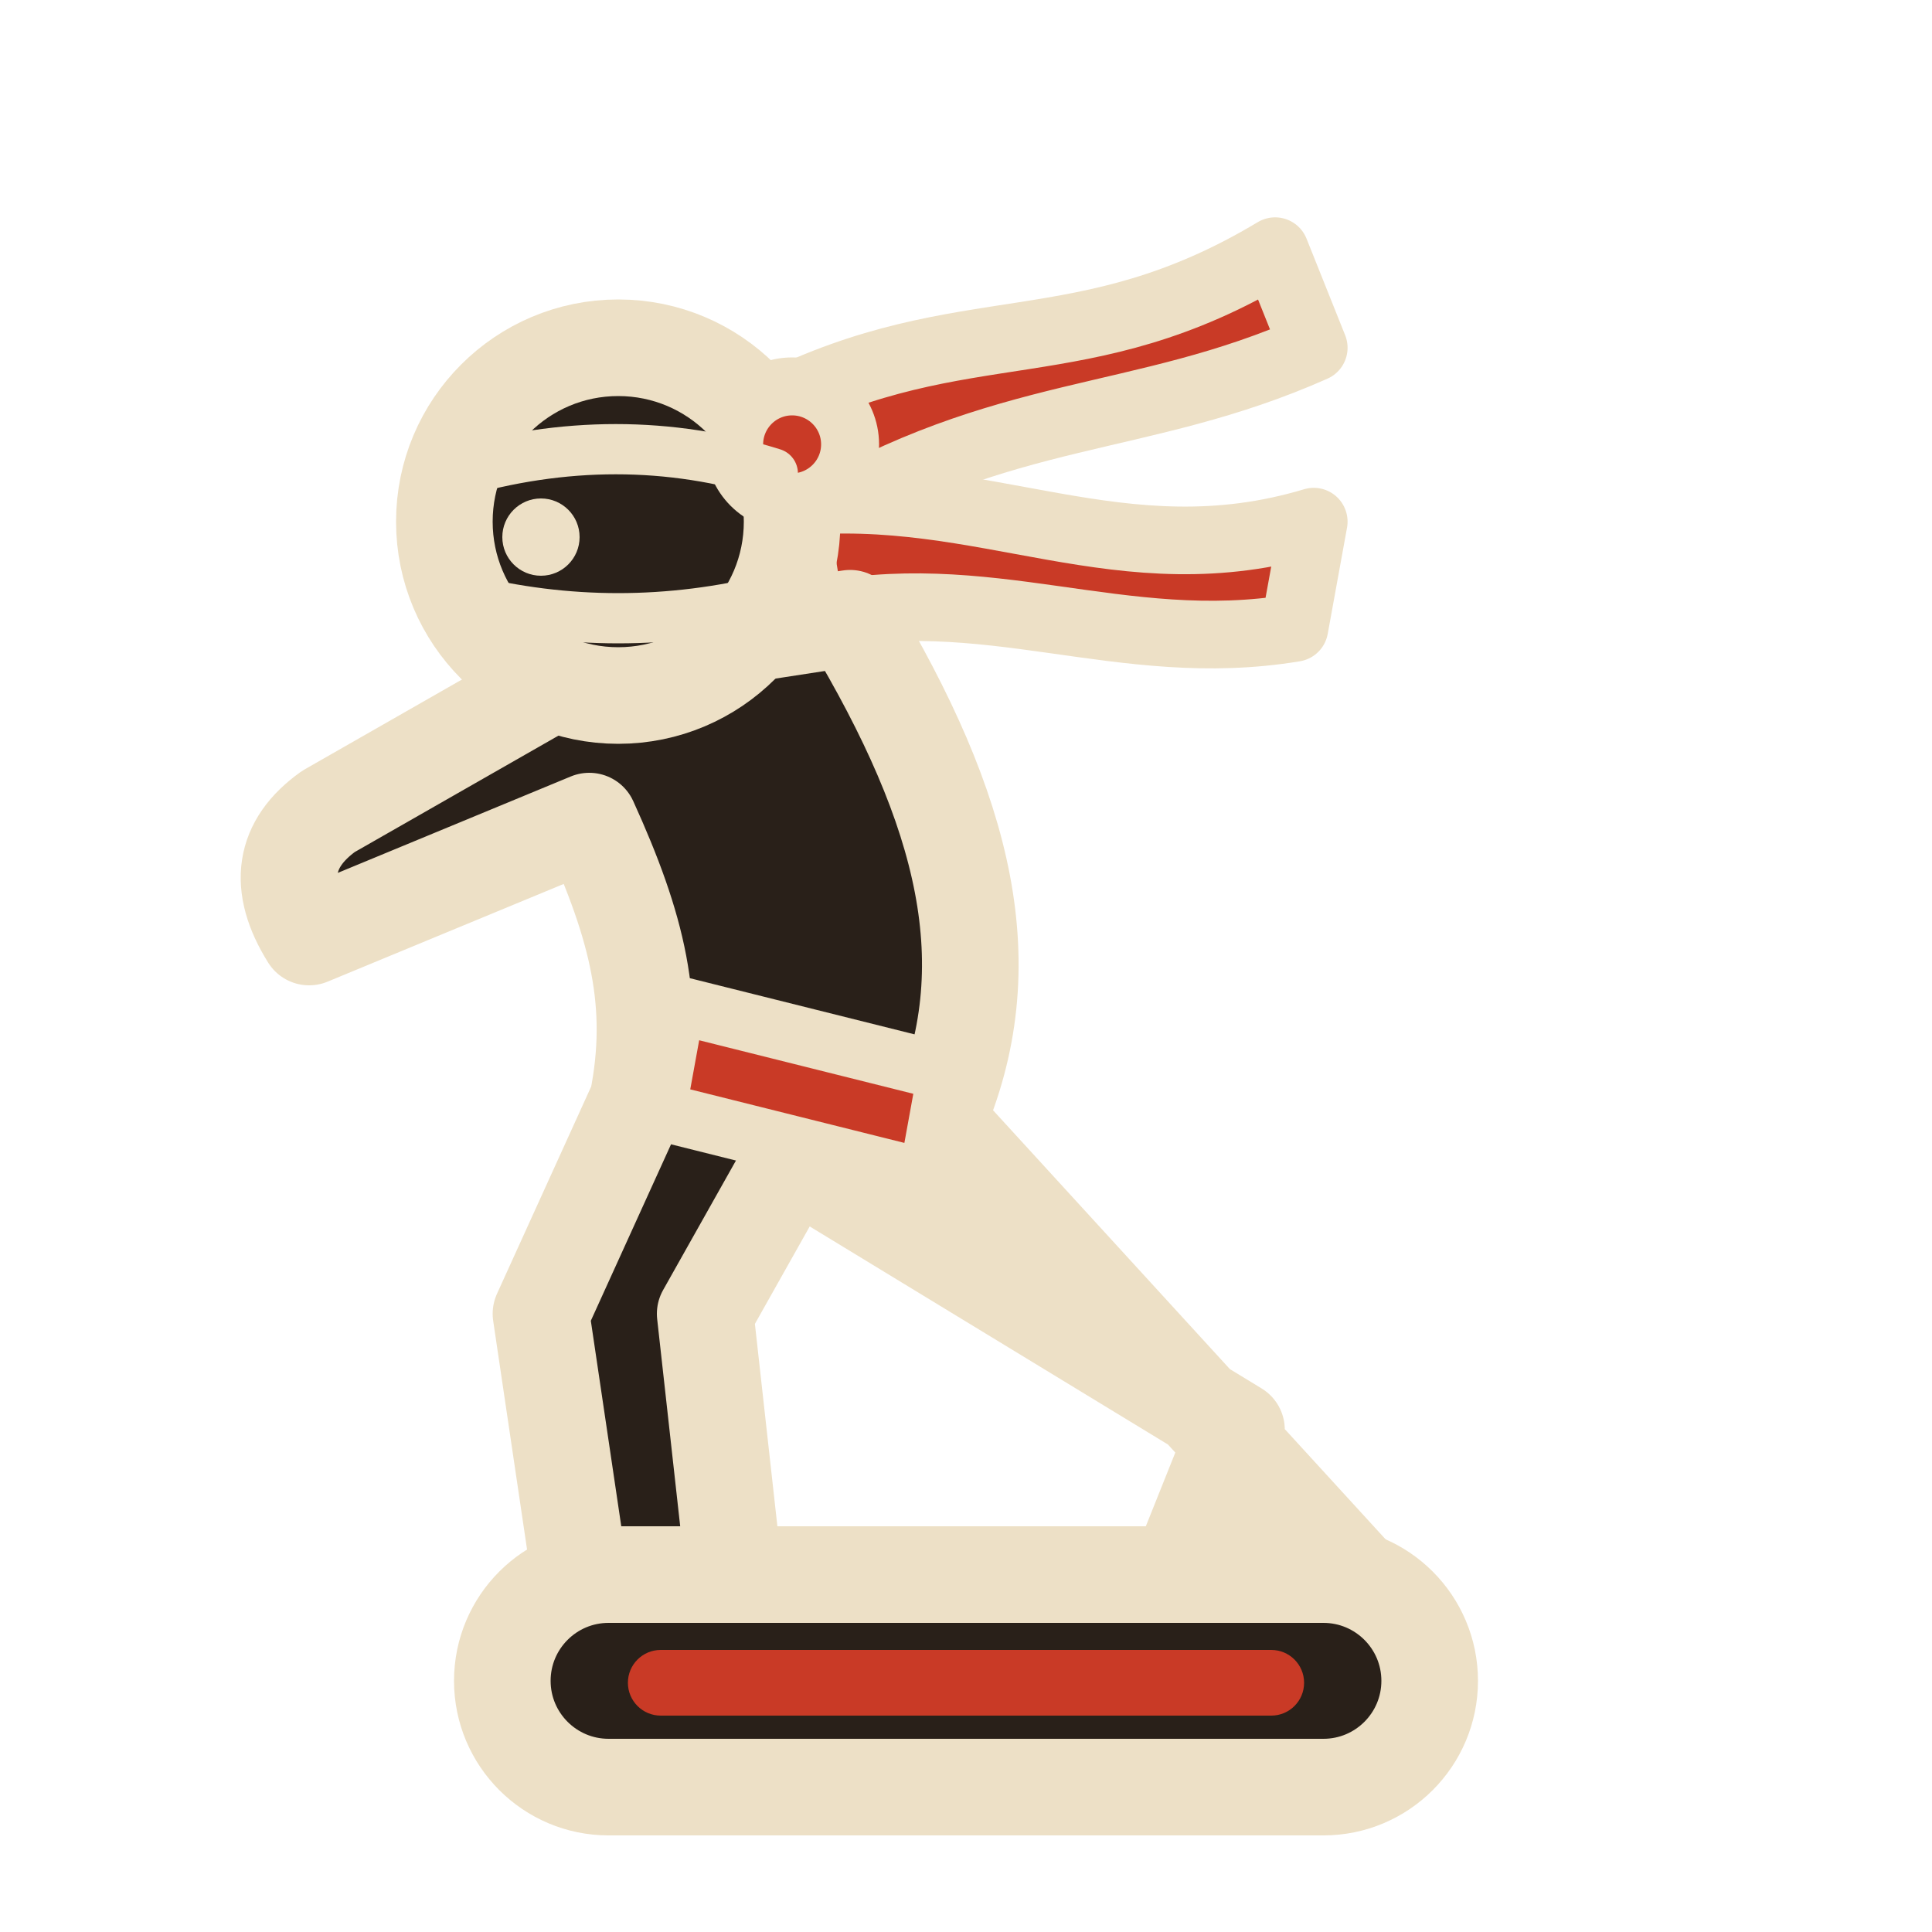
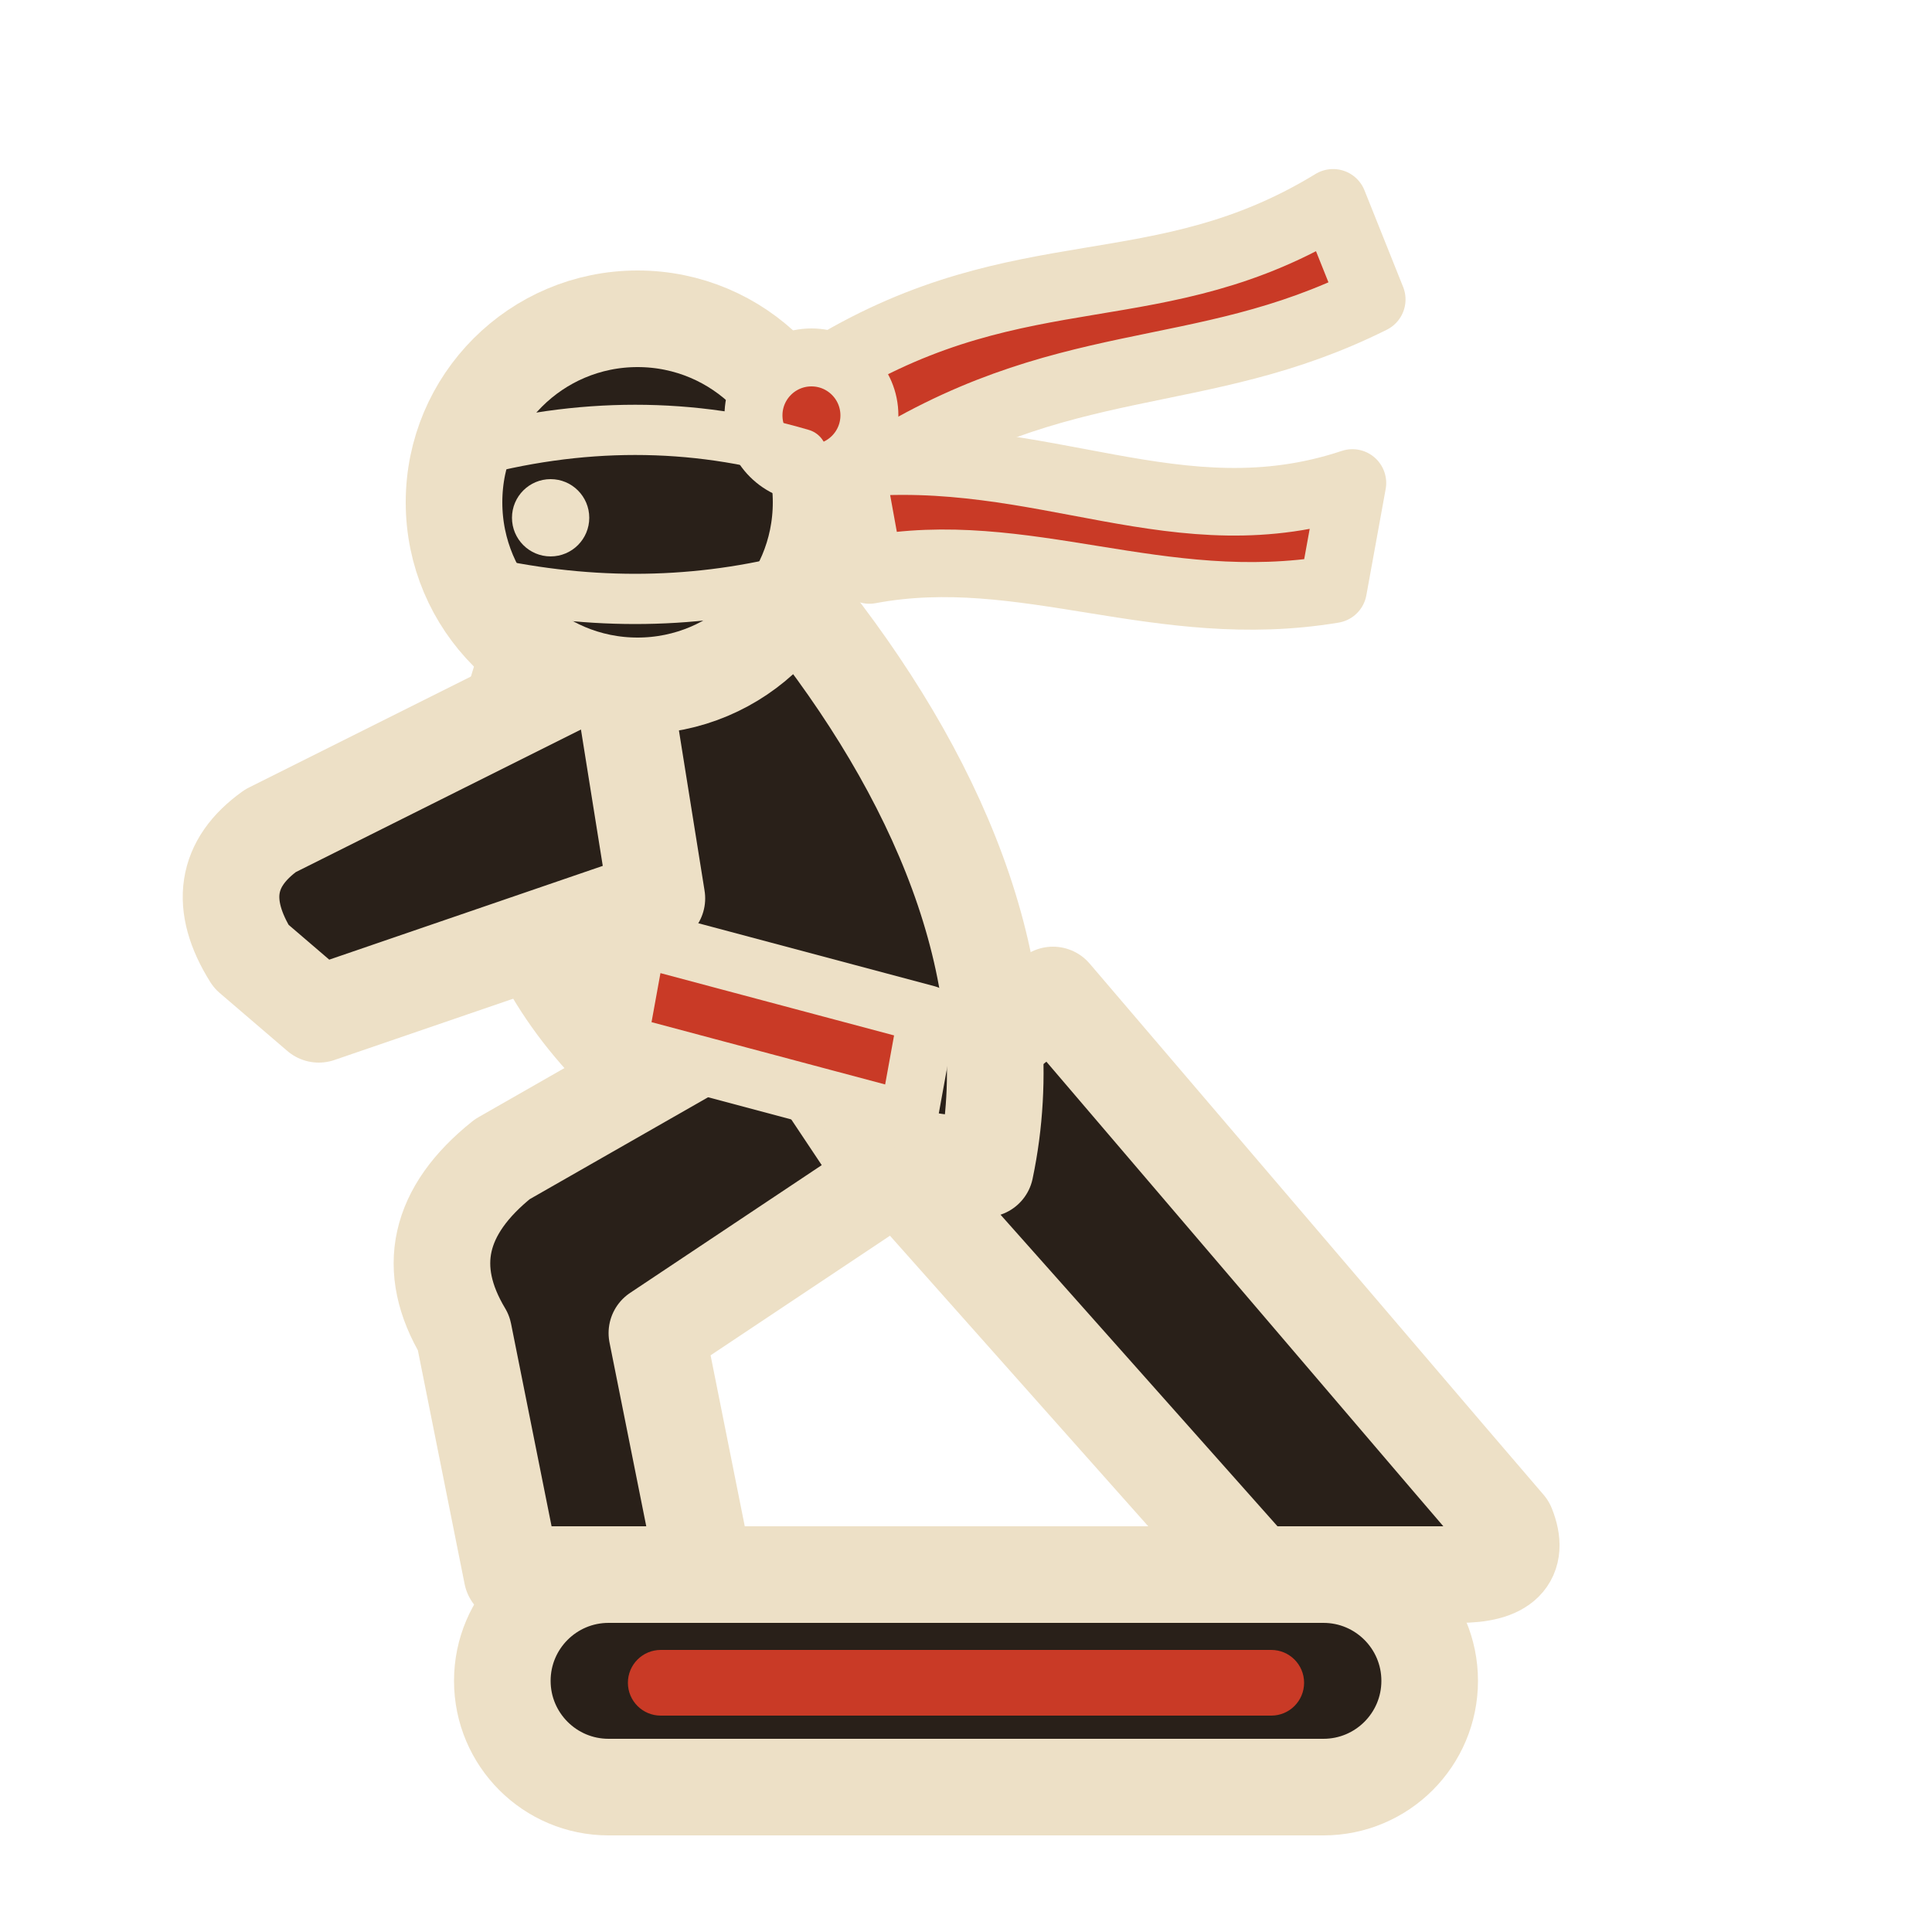
<svg xmlns="http://www.w3.org/2000/svg" viewBox="0 0 100 100">
  <g stroke-linecap="round" stroke-linejoin="round">
-     <path d="M40,21 C50,16 56,19 66,13 L68,18 C59,22 52,21 42,27 Z" fill="#c93a26" stroke="#ede0c6" stroke-width="3.5" />
-     <path d="M41,26 C51,25 58,30 68,27 L67,32.5 C58,34 51,30 42,32 Z" fill="#c93a26" stroke="#ede0c6" stroke-width="3.5" />
-     <path d="M31,34          L17,42 Q13.5,44.5 16,48.5 L30.5,42.5          C33,48 34,52 33,57          L28,68 L30,81.5 L38,81.5 L36.5,68 L41,60          L64,74 L61,81.5 L70,81.5          L48.5,58          C52,50 50,42 44,32 Z" fill="#292019" stroke="#ede0c6" stroke-width="5" />
-     <path d="M35,52 L49,55.5 L48,61 L34,57.5 Z" fill="#c93a26" stroke="#ede0c6" stroke-width="3" />
-     <circle cx="32" cy="27" r="9" fill="#292019" stroke="#ede0c6" stroke-width="5" />
-     <circle cx="41" cy="23" r="3" fill="#c93a26" stroke="#ede0c6" stroke-width="3" />
-     <path d="M23.5,24.5 Q32,22 40,24.5 M24,31 Q32,33 40,31" fill="none" stroke="#ede0c6" stroke-width="2.6" />
-     <circle cx="28" cy="27.8" r="2" fill="#ede0c6" stroke="none" />
+     <path d="M43,19 C53,13 60,16 69,10.5 L71,15.5 C62,20 55,18 45,24.5 Z" fill="#c93a26" stroke="#ede0c6" stroke-width="3.5" />
+     <path d="M44,24 C54,23 61,28 70,25 L69,30.5 C60,32 53,28 45,29.5 Z" fill="#c93a26" stroke="#ede0c6" stroke-width="3.5" />
+     <path d="M45,59 L54.5,51.5 L75,75.5 L78,79 Q79,81.5 75.5,81.5 L65,81.5 Z" fill="#292019" stroke="#ede0c6" stroke-width="5" />
+     <path d="M27,35 C24,44 28,53 37,58.5 L51,60.5 C53,51 49,41 42,32 Z" fill="#292019" stroke="#ede0c6" stroke-width="5" />
+     <path d="M40,52 L26,60 Q21,64 24,69 L26.5,81.5 L36.5,81.5 L34,69 L46,61 Z" fill="#292019" stroke="#ede0c6" stroke-width="5" />
+     <path d="M32,34 L14,43 Q10.5,45.5 13,49.5 L16.5,52.5 L34,46.5 Z" fill="#292019" stroke="#ede0c6" stroke-width="5" />
+     <path d="M33,48.5 L48,52.5 L47,58 L32,54 Z" fill="#c93a26" stroke="#ede0c6" stroke-width="3" />
+     <circle cx="33" cy="26" r="9.5" fill="#292019" stroke="#ede0c6" stroke-width="5" />
+     <circle cx="42" cy="21.5" r="3" fill="#c93a26" stroke="#ede0c6" stroke-width="3" />
+     <path d="M24,23.5 Q33,21 41.5,23.5 M24.5,30 Q33,32 41,30" fill="none" stroke="#ede0c6" stroke-width="2.6" />
+     <circle cx="28.5" cy="26.8" r="2" fill="#ede0c6" stroke="none" />
    <rect x="26" y="81.5" width="48" height="11" rx="5.5" fill="#292019" stroke="#ede0c6" stroke-width="5" />
    <rect x="32.5" y="85.4" width="35" height="3.4" rx="1.7" fill="#c93a26" stroke="none" />
  </g>
</svg>
